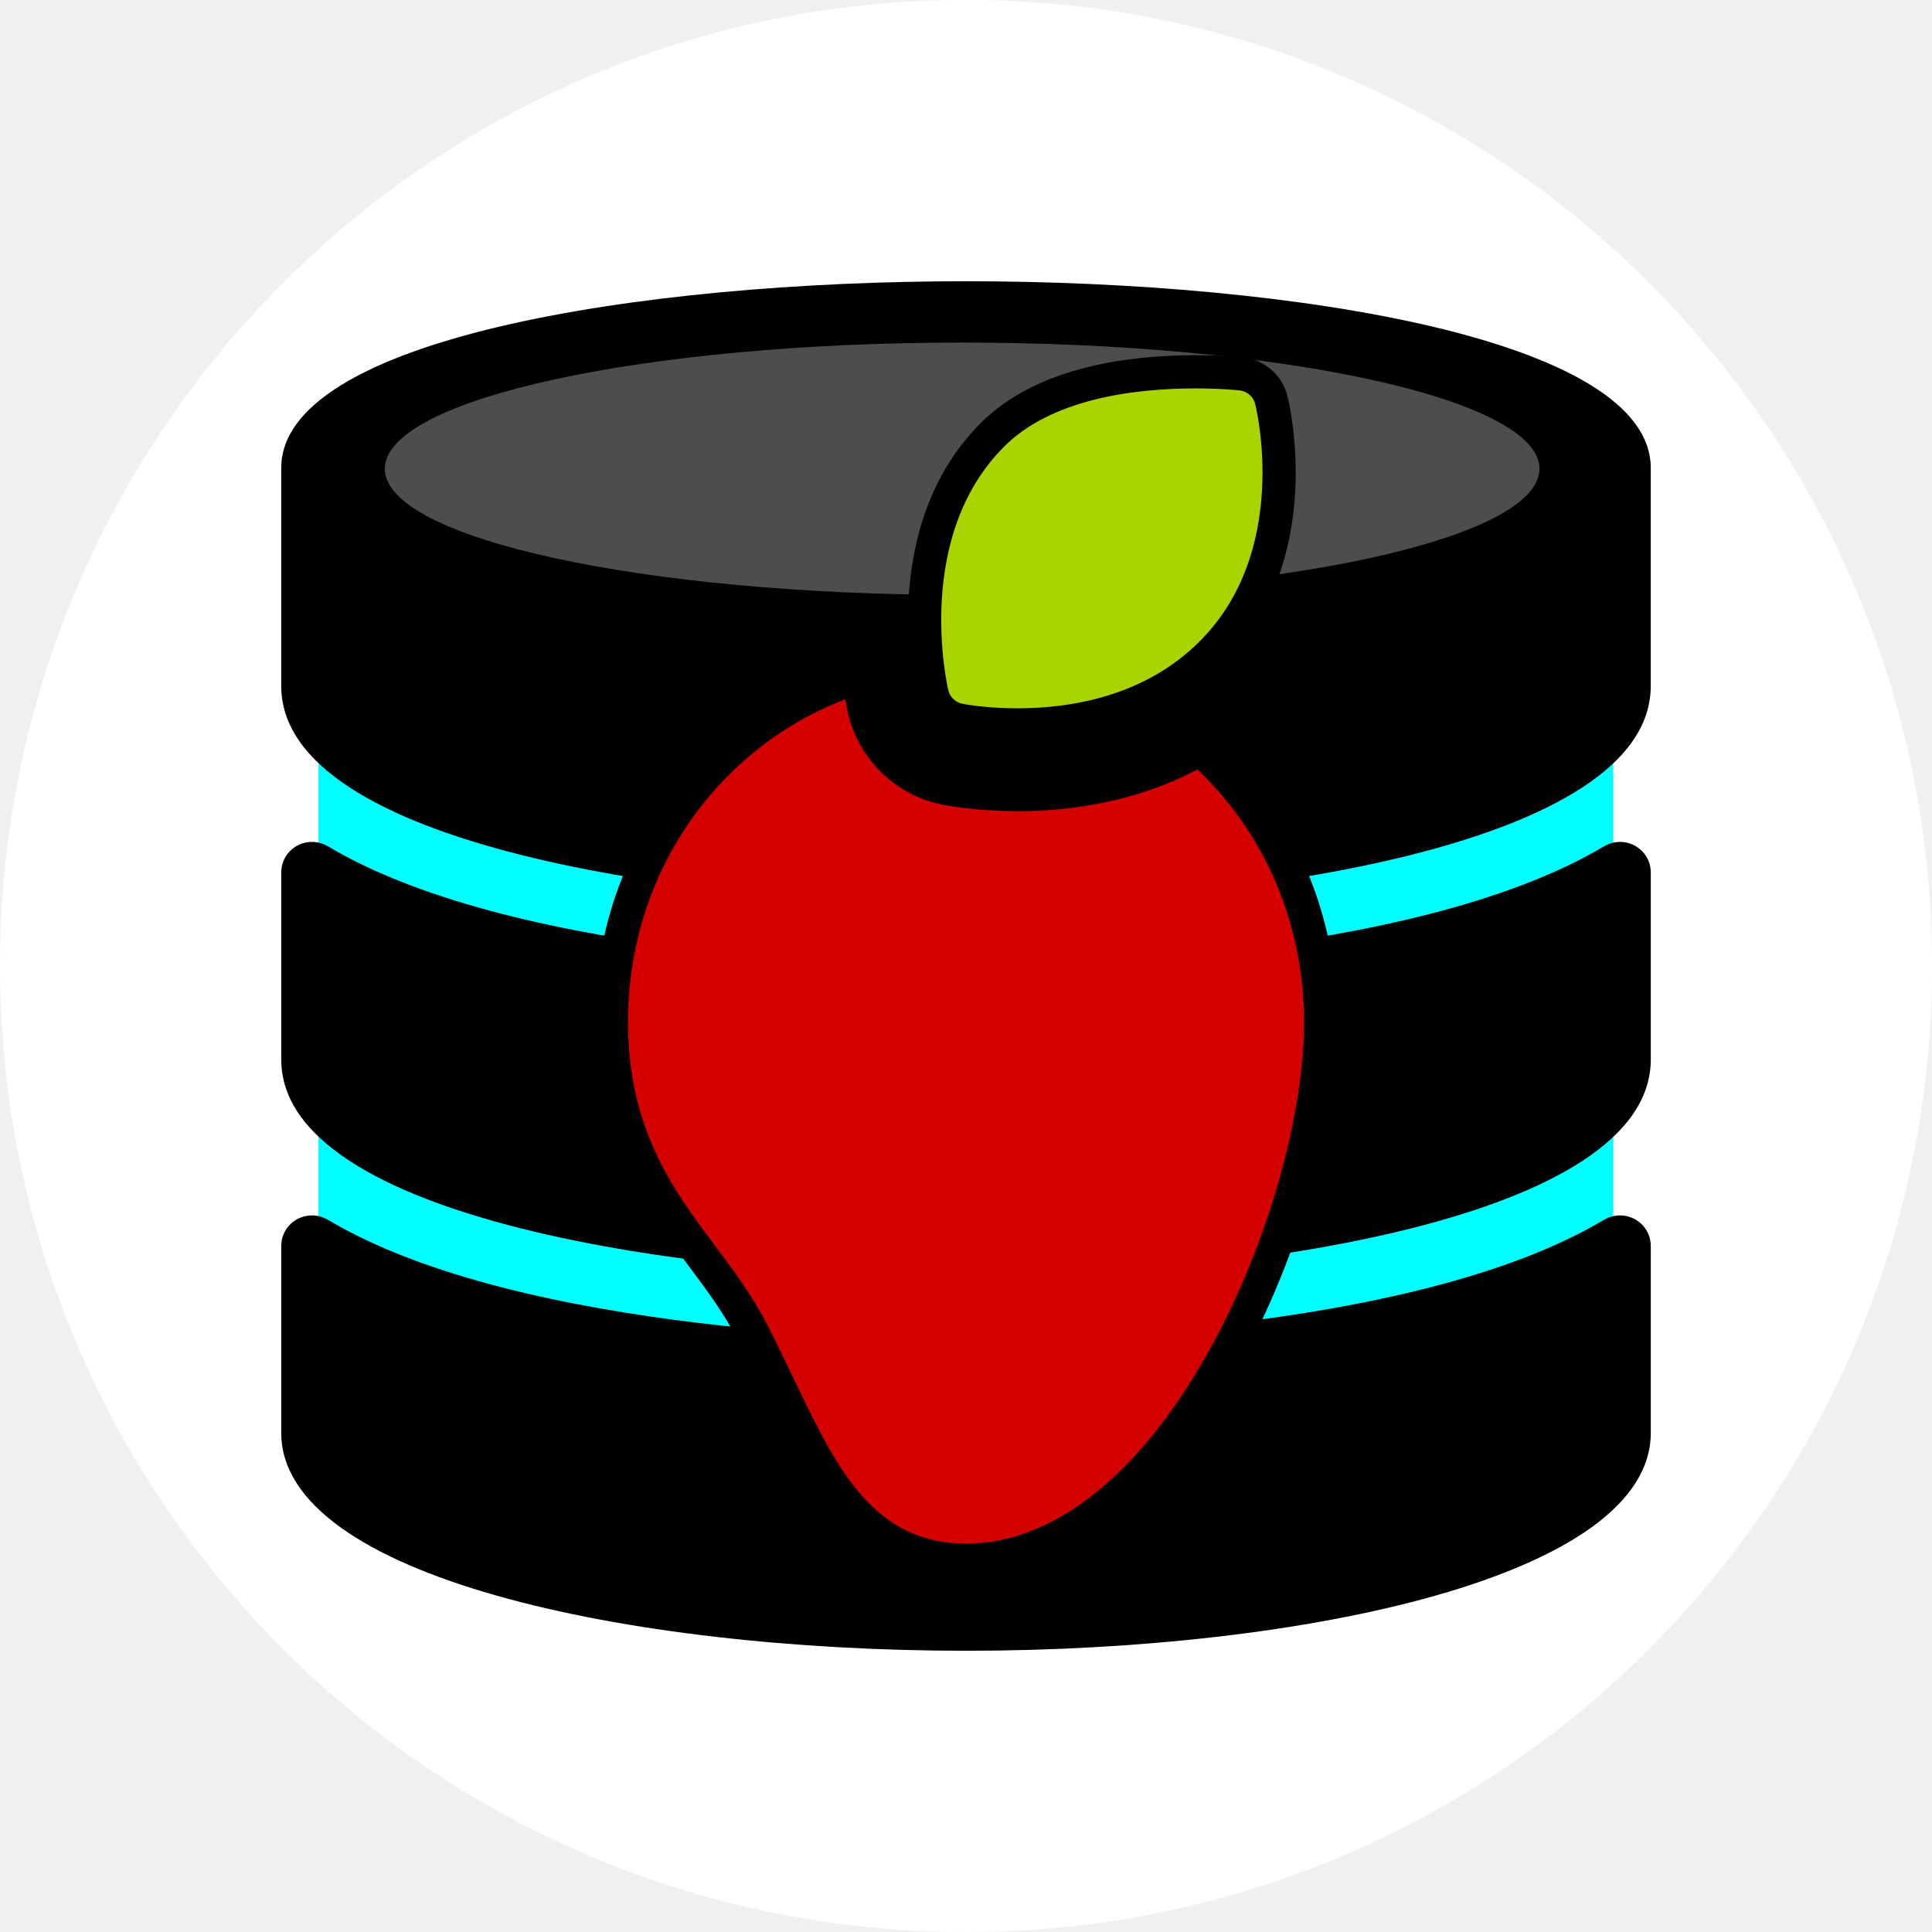
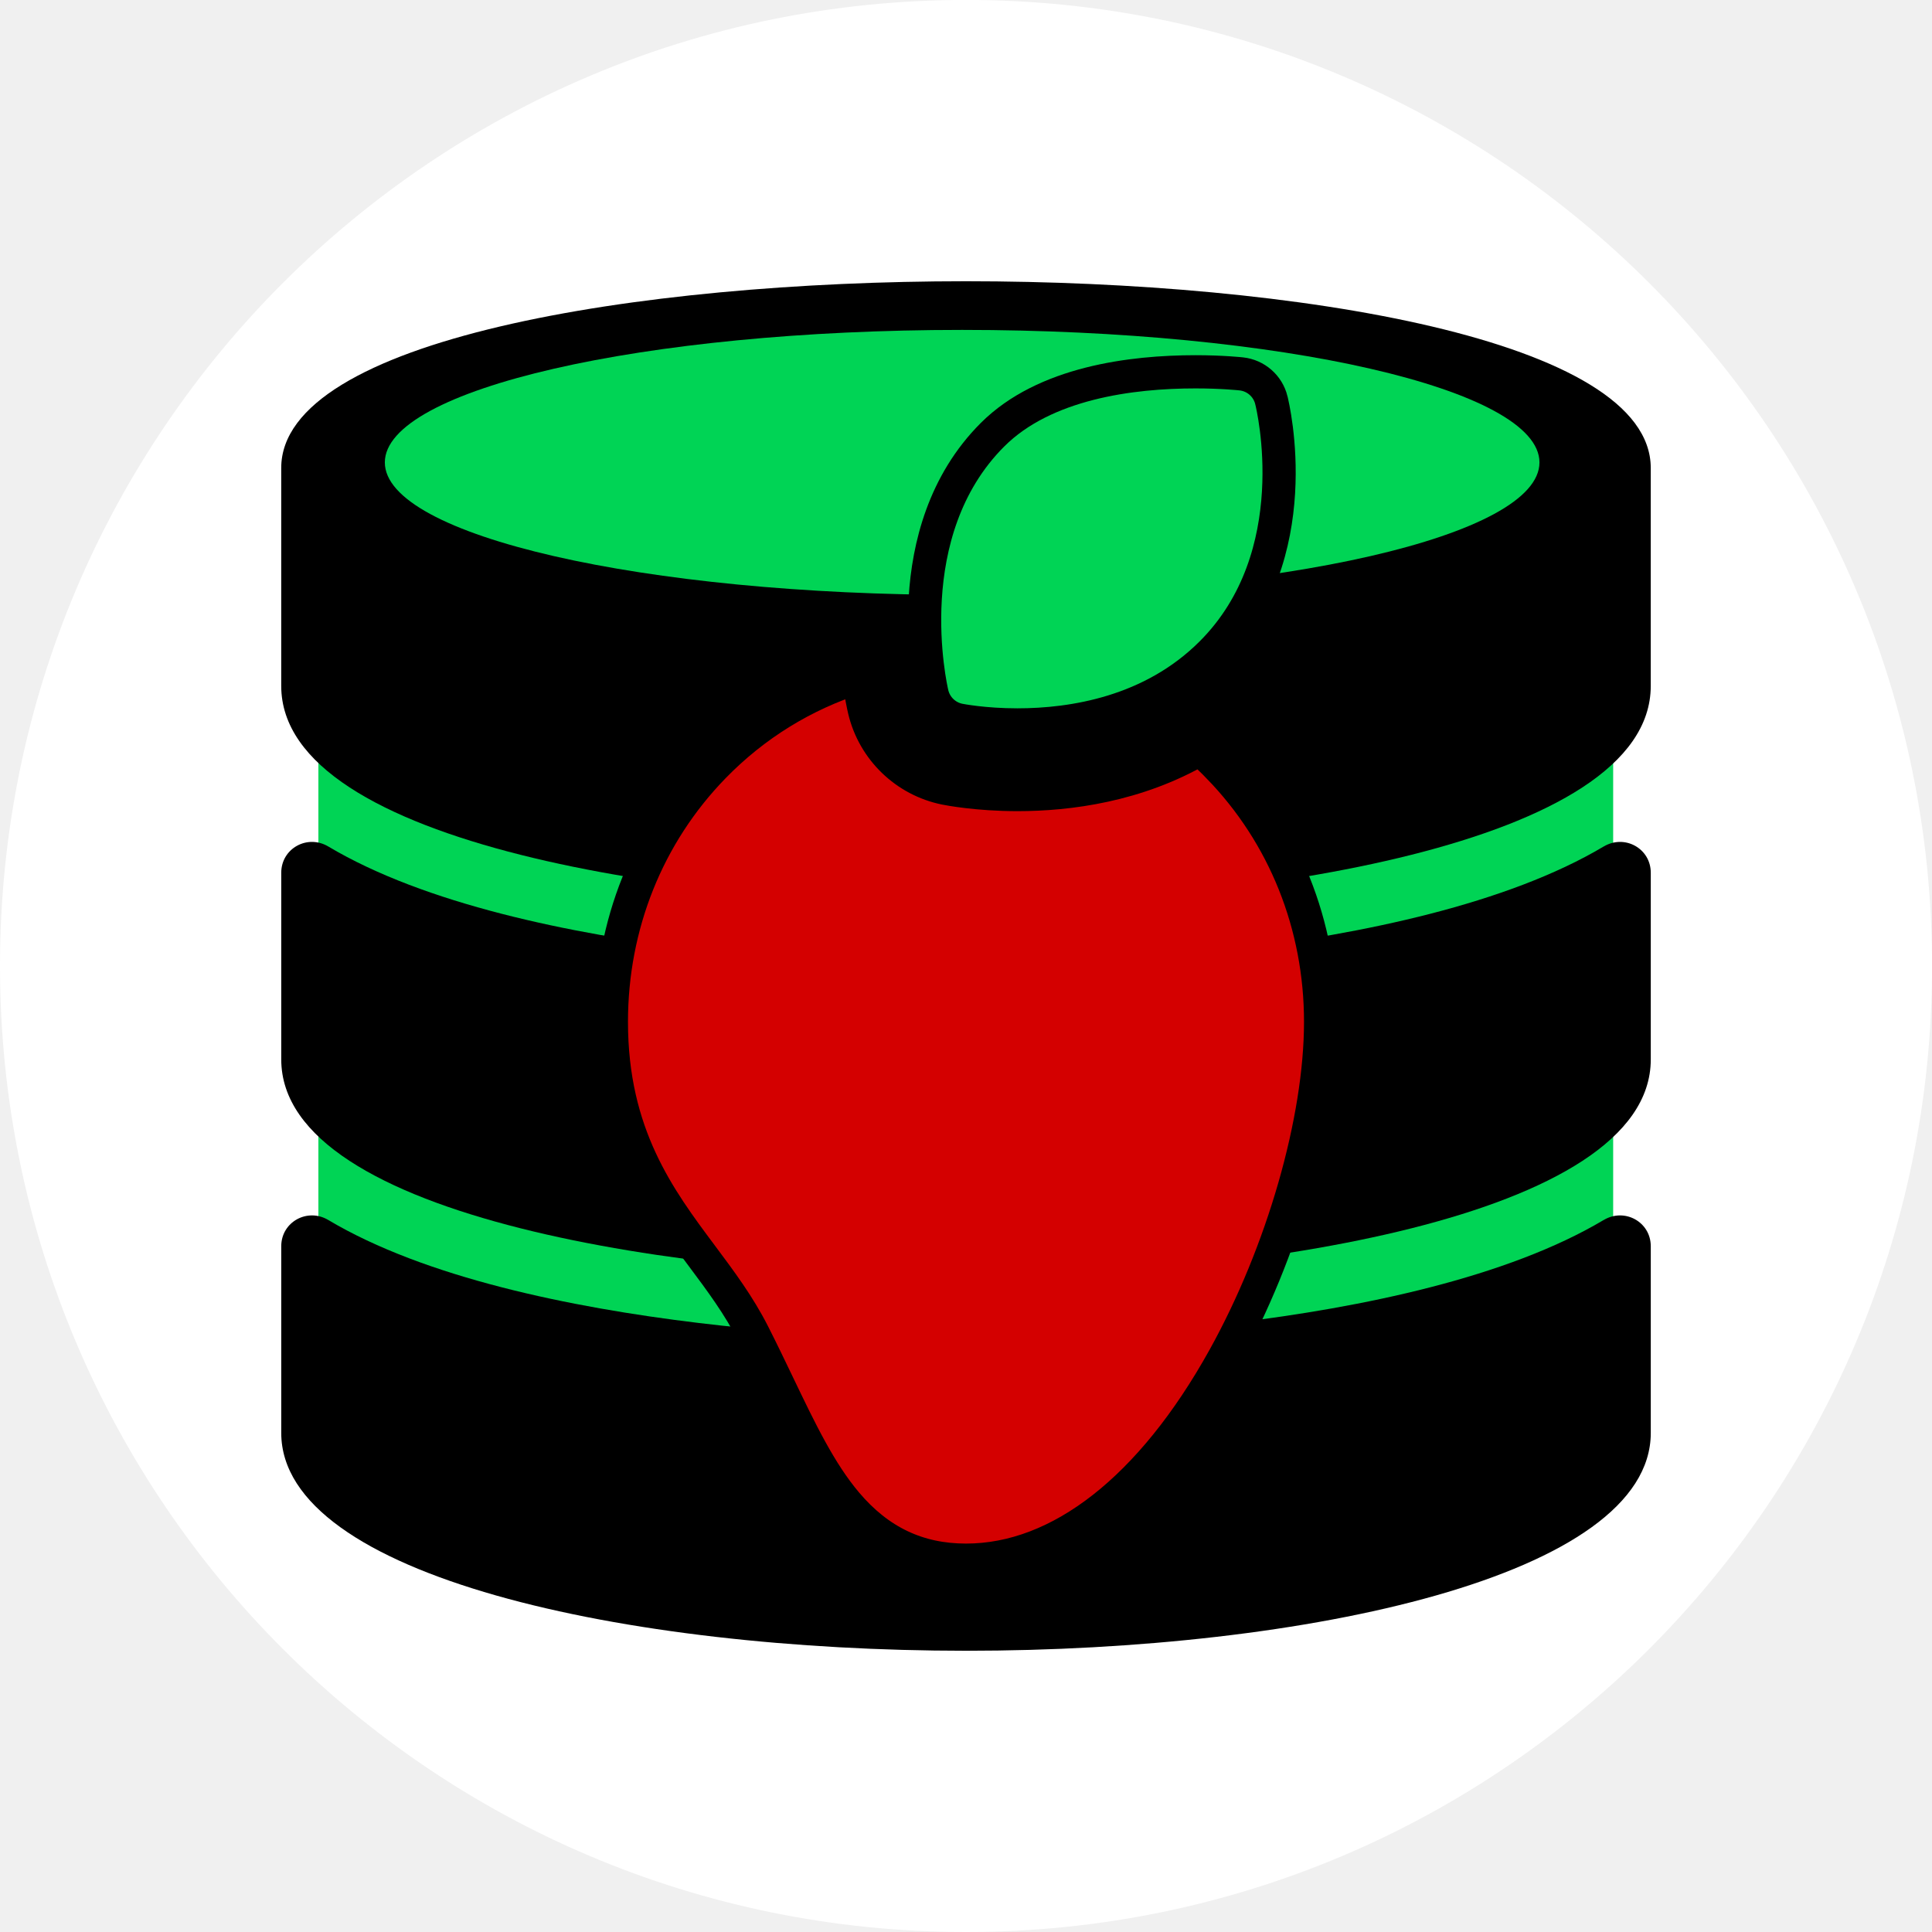
<svg xmlns="http://www.w3.org/2000/svg" width="96" height="96" version="1.1" viewBox="0 0 33.867 33.867">
  <circle cx="16.934" cy="16.933" r="16.934" fill="#fff" stroke-width="1.333" />
  <ellipse cx="12.543" cy="19.873" rx="8.267" ry="7.328" fill="none" stroke-width="3.059" />
-   <rect x="5.581" y="11.859" width="22.697" height="12.153" fill="#0ff" />
+   <rect x="5.581" y="11.859" width="22.697" height="12.153" fill="#00d455" />
  <g transform="matrix(.051151 0 0 .051151 4.9297 4.9301)">
    <path d="m234.67 0c-113.02 0-234.67 20.031-234.67 64v74.667c0 54.781 140.33 74.667 234.67 74.667s234.67-19.885 234.67-74.667v-74.667c-1e-3 -43.969-121.65-64-234.67-64zm0 106.67c-124.23 0-192-28.188-192-42.667s67.771-42.667 192-42.667 192 28.187 192 42.667c0 14.479-67.771 42.667-192 42.667z" />
    <path d="m453.21 321.71c-66.253 39.454-199.01 40.955-218.54 40.955s-152.29-1.502-218.54-40.955c-7.171-4.27-16.122 0.661-16.122 9.006v63.949c0 49.021 118.05 74.667 234.67 74.667s234.67-25.646 234.67-74.667v-63.949c-1e-3 -8.345-8.952-13.276-16.122-9.006z" />
    <path d="m453.21 193.71c-66.253 39.454-199.01 40.955-218.54 40.955s-152.29-1.502-218.54-40.955c-7.171-4.27-16.122 0.661-16.122 9.006v63.949c0 54.781 140.33 74.667 234.67 74.667s234.67-19.885 234.67-74.667v-63.949c-1e-3 -8.345-8.952-13.276-16.122-9.006z" />
  </g>
-   <ellipse cx="16.866" cy="8.217" rx="10.12" ry="2.212" fill="#4d4d4d" />
+   <ellipse cx="16.866" cy="8.106" rx="10.12" ry="2.323" fill="#00d455" stroke-width="1.025" />
  <g transform="matrix(.050858 0 0 .050858 5.4679 1.3097)" fill="#800000" stroke="#000" stroke-width="11.445">
    <g transform="matrix(.8 0 0 .8 20.643 102.4)" stroke="#000" stroke-width="14.307">
-       <path d="m387.55 12.169c-1.522-6.081-6.666-10.574-12.896-11.266-0.332-0.038-8.258-0.903-19.774-0.903-27.512 0-65.012 4.698-87.426 27.077-41.959 41.9-26.717 108.88-26.049 111.71 1.35 5.705 5.899 10.101 11.646 11.255 0.427 0.086 10.626 2.1 25.095 2.1 23.995 0 57.967-5.361 83.543-30.904 42.05-41.993 26.542-106.35 25.861-109.06z" fill="#aad400" />
+       <path d="m387.55 12.169c-1.522-6.081-6.666-10.574-12.896-11.266-0.332-0.038-8.258-0.903-19.774-0.903-27.512 0-65.012 4.698-87.426 27.077-41.959 41.9-26.717 108.88-26.049 111.71 1.35 5.705 5.899 10.101 11.646 11.255 0.427 0.086 10.626 2.1 25.095 2.1 23.995 0 57.967-5.361 83.543-30.904 42.05-41.993 26.542-106.35 25.861-109.06z" fill="#00d455" />
      <path d="m364.77 170.18c-2.586-2.66-5.257-5.209-8-7.651-27.105 15.739-56.4 19.606-78.627 19.606-17.156 0-29.646-2.414-31-2.687-17.188-3.451-30.9-16.704-34.936-33.769-0.403-1.706-1.516-6.756-2.472-14.154-23.495 7.42-44.882 20.53-62.505 38.655-28.385 29.195-44.017 68.22-44.017 109.89 0 48.621 20.642 76.261 38.854 100.65 8.239 11.033 16.023 21.455 22.243 33.703 3.792 7.465 7.281 14.742 10.656 21.78 9.741 20.313 18.153 37.858 29.558 51.325 13.947 16.471 30.787 24.477 51.482 24.477 40.465 0 79.929-30.918 111.12-87.06 25.307-45.548 41.658-102.41 41.658-144.87 1e-3 -41.665-15.631-80.69-44.015-109.89z" fill="#d40000" />
    </g>
  </g>
</svg>
